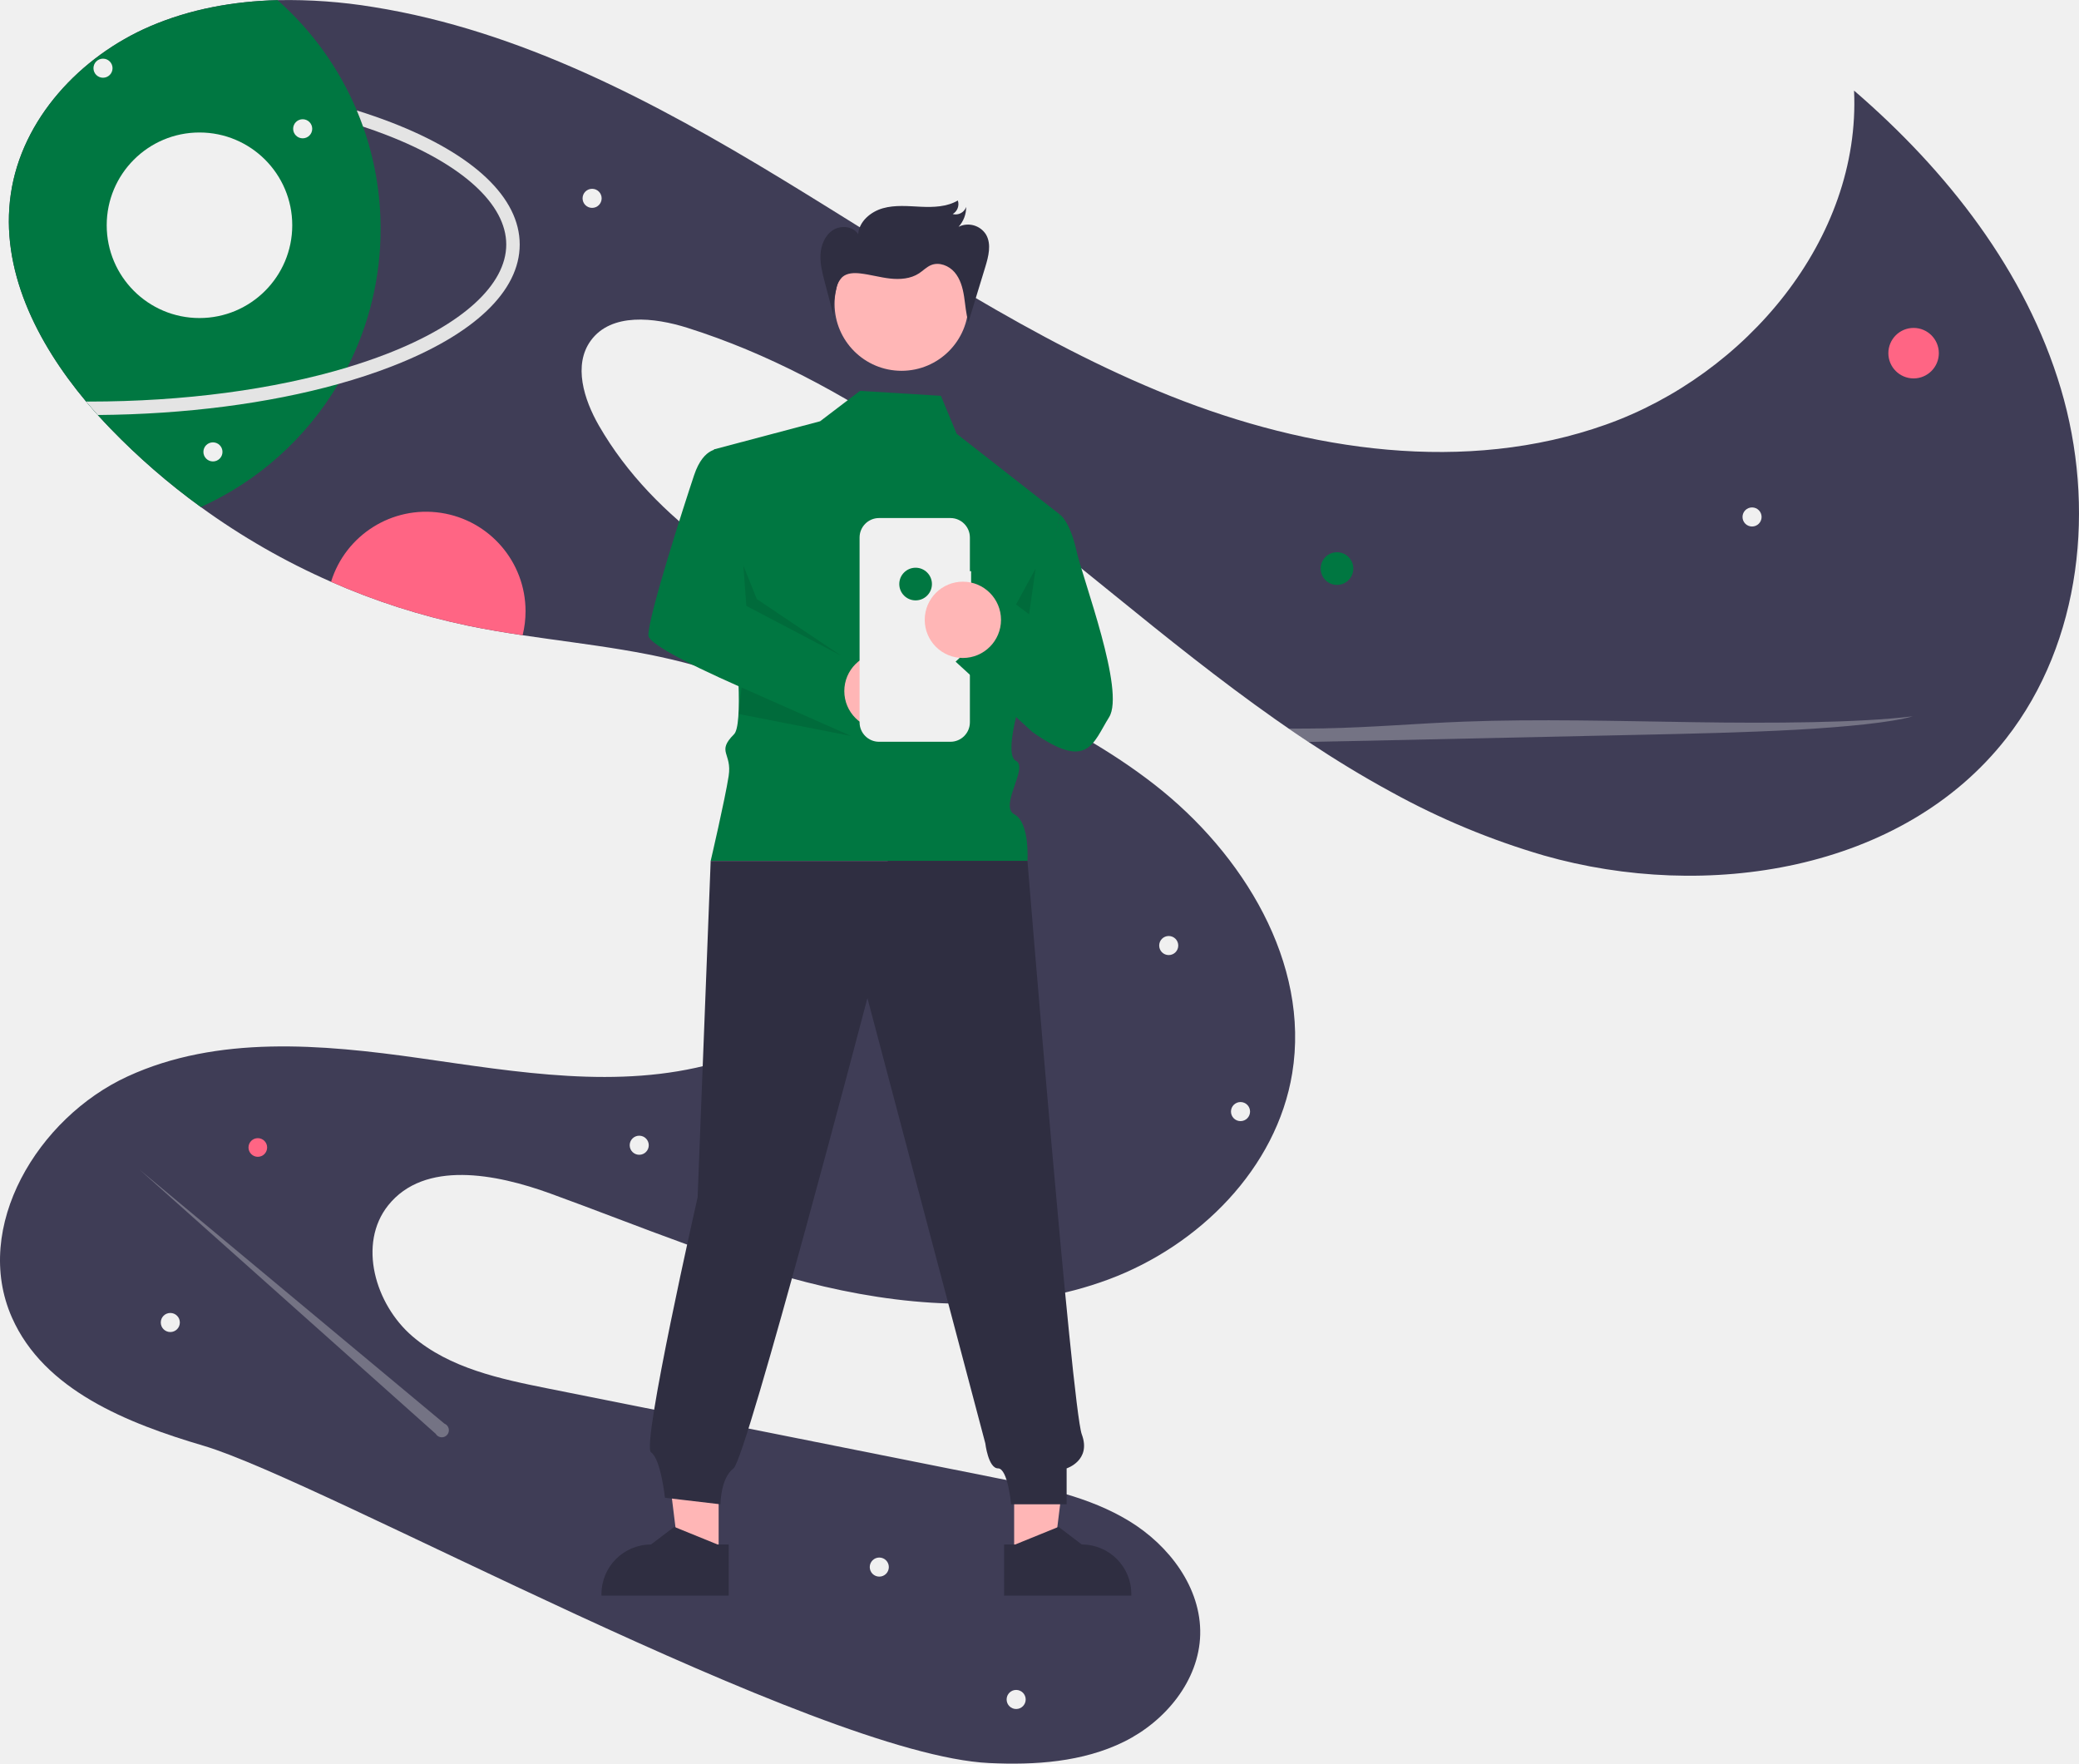
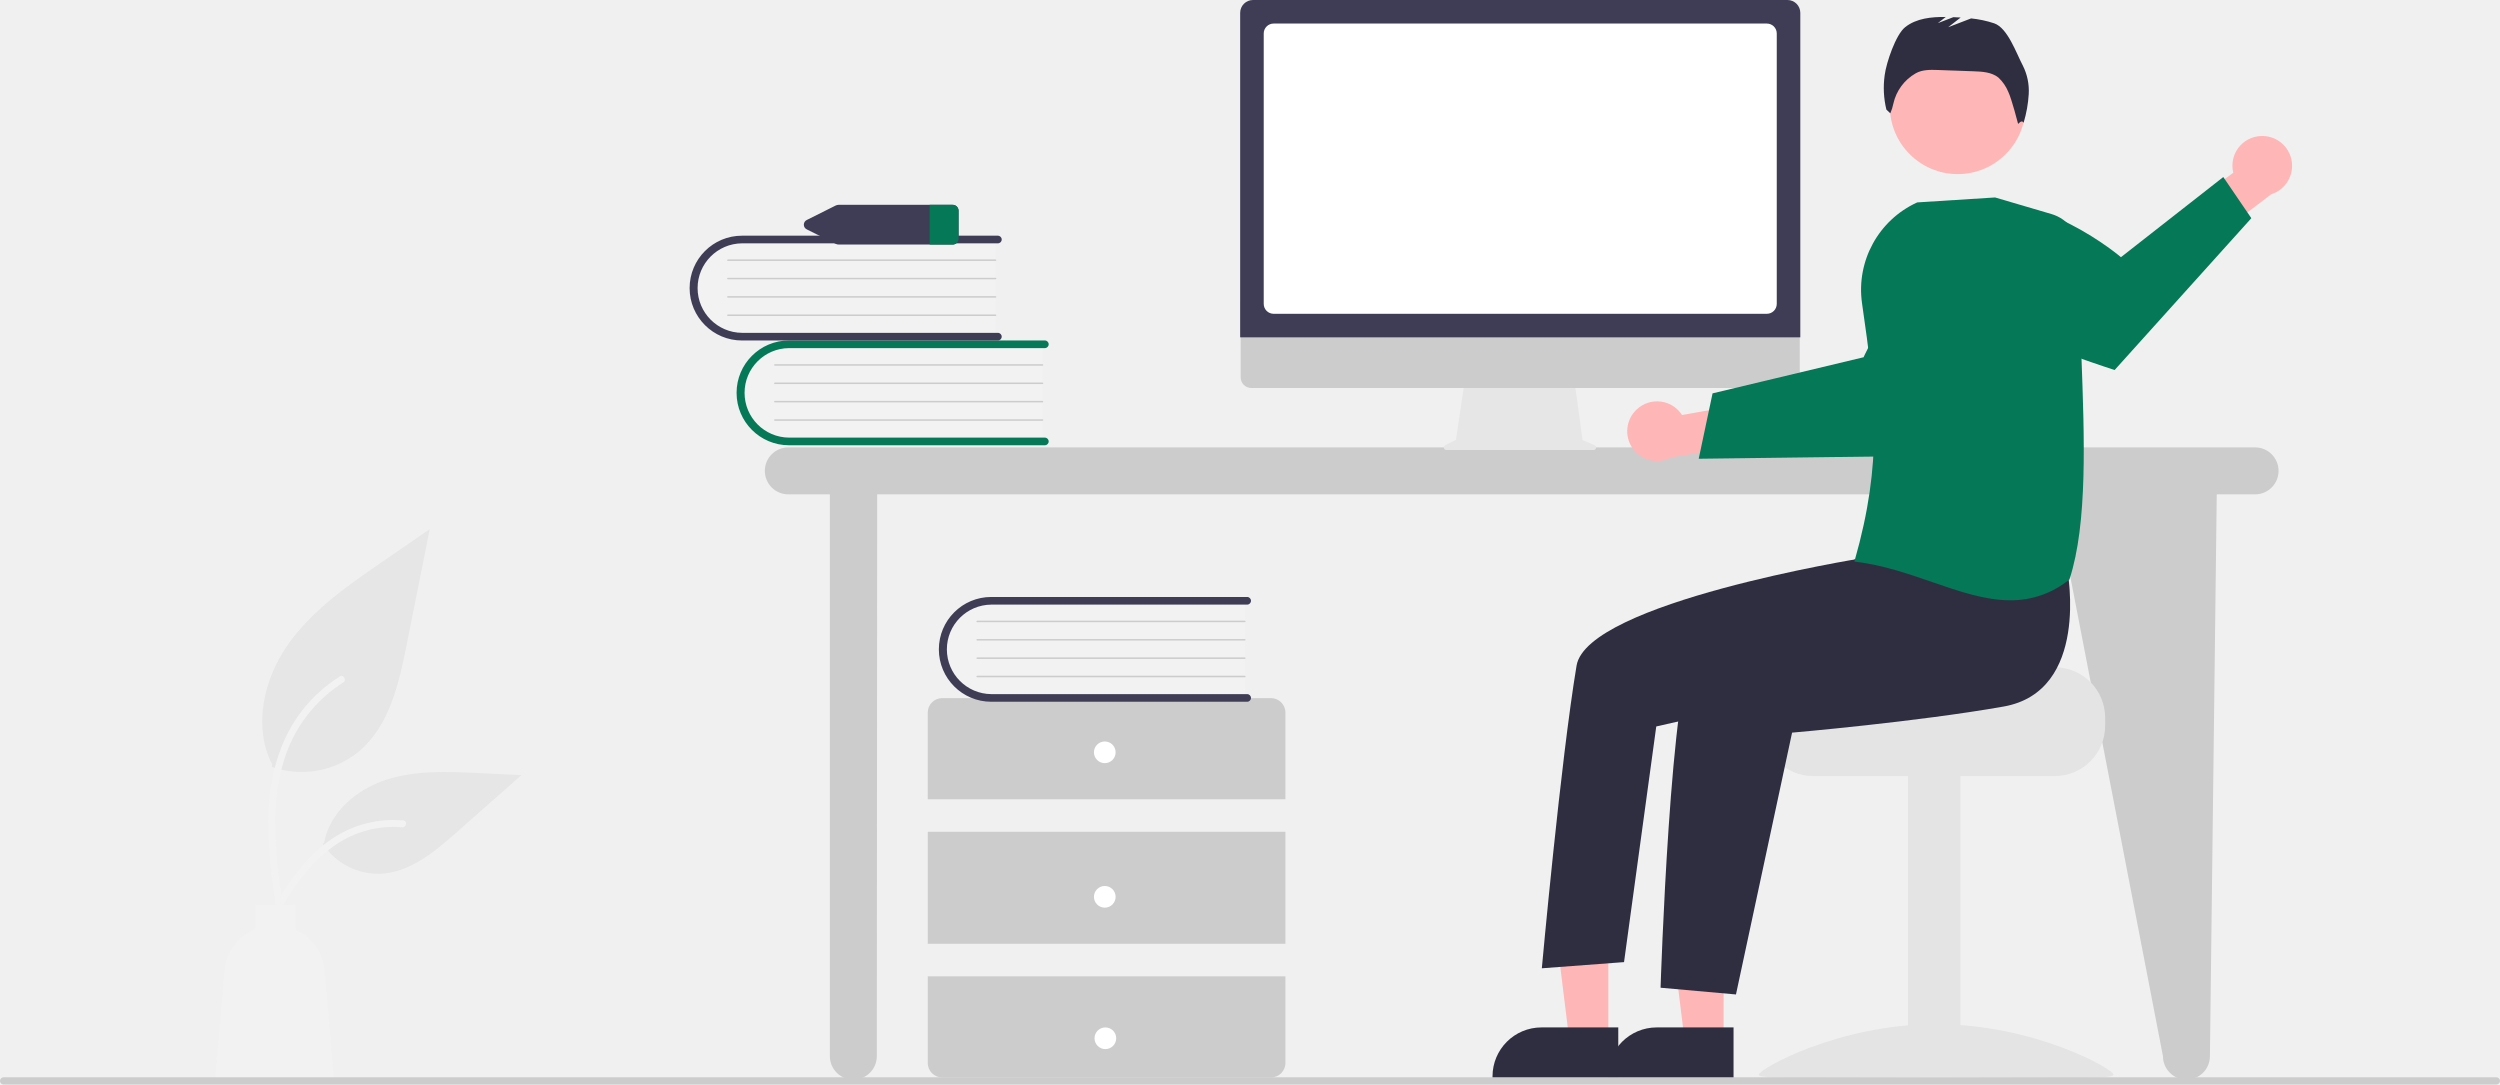
- <svg xmlns="http://www.w3.org/2000/svg" id="a0179547-7667-4cb3-b9ae-32eca47089ab" data-name="Layer 1" width="926.632" height="785.994" viewBox="0 0 926.632 785.994">
-   <path d="M1030.887,386.059c-46.34,59.26-133.78,72.83-206.13,52.19a335.51,335.51,0,0,1-68.1-28.35c-12.54-6.81-24.78-14.28-36.77-22.24-2.95-1.95-5.9-3.93-8.82-5.95q-2.985-2.04-5.95-4.13c-24.76-17.42-48.55-36.53-71.94-55.53-58.39-47.43-118.38-96.32-190.12-118.95-14.78-4.66-33.9-6.84-43.04,5.68-7.93,10.87-3.09,26.26,3.62,37.92,24.89,43.19,70.07,70.46,115.29,91.43,45.22,20.97,93.12,37.96,132.43,68.62,39.31,30.66,69.32,79.39,61.28,128.58-6.93,42.39-41.54,76.83-81.78,91.84-40.24,15-85.12,12.91-126.95,3.17-41.83-9.75-81.54-26.76-121.91-41.42-24.34-8.85-56.16-14.97-72.31,5.28-13.64,17.11-5.8,44.1,10.81,58.34s39.09,19.01,60.54,23.29q99.9,19.95,199.8,39.89c20.43,4.07,41.34,8.33,59.14,19.17,17.8,10.83,32.16,29.75,31.65,50.58-.51,20.53-15.54,38.67-33.96,47.76-18.41,9.08-39.67,10.48-60.18,9.5-76.86-3.68-297.21-125.79-350.06-141.4-33.96-10.02-71.09-24.74-85.41-57.12-17.83-40.31,11.51-89.08,51.56-107.49,40.04-18.42,86.46-14.34,130.1-8.14,43.64,6.2,88.72,14.09,131.2,2.31,42.479-11.78,81.4-50.18,77.21-94.06-3.65-38.18-38.04-66.95-74.23-79.63-28.33-9.93-58.47-12.63-88.229-17.1-8.26-1.23-16.49-2.61-24.64-4.31a307.086,307.086,0,0,1-60.75-19.5,312.924,312.924,0,0,1-58.04-33.31,305.265,305.265,0,0,1-40.32-35.01q-2.835-2.94-5.61-6.01c-1.76-1.96-3.5-3.96-5.2-6-22.12-26.43-38.46-58.98-33.56-92.52,4.89-33.45,30.96-61.3,62-74.68,17.94-7.73,37.29-11.19,56.88-11.69a233.796,233.796,0,0,1,42.78,3.08c65.41,10.46,125.35,42.24,181.96,76.65,56.6,34.41,111.76,72.18,173.29,96.71,61.53,24.54,131.57,34.93,193.99,12.74,62.42-22.18,113.7-82.7,110.65-148.87,41.4,35.65,76.58,80.46,92.16,132.82C1070.797,282.559,1064.536,343.019,1030.887,386.059Z" transform="translate(-136.6838 -57.00314)" fill="#3f3d56" />
-   <circle cx="595.911" cy="253.394" r="7.278" fill="#007741" />
-   <circle cx="852.911" cy="157.394" r="11.252" fill="#ff6584" />
-   <circle cx="114.911" cy="511.394" r="4.157" fill="#ff6584" />
-   <path d="M370.927,329.399a44.43,44.43,0,0,1-1.3,10.7c-8.26-1.23-16.49-2.61-24.64-4.31a307.086,307.086,0,0,1-60.75-19.5,44.337,44.337,0,0,1,86.69,13.11Z" transform="translate(-136.6838 -57.00314)" fill="#ff6584" />
-   <circle cx="780.911" cy="230.394" r="4.252" fill="#f0f0f0" />
-   <circle cx="391.911" cy="698.394" r="4.252" fill="#f0f0f0" />
-   <circle cx="452.911" cy="757.394" r="4.252" fill="#f0f0f0" />
-   <circle cx="75.911" cy="589.394" r="4.252" fill="#f0f0f0" />
-   <circle cx="284.911" cy="510.394" r="4.252" fill="#f0f0f0" />
-   <circle cx="263.911" cy="88.394" r="4.252" fill="#f0f0f0" />
-   <circle cx="520.911" cy="421.394" r="4.252" fill="#f0f0f0" />
-   <circle cx="552.911" cy="495.394" r="4.252" fill="#f0f0f0" />
-   <path d="M291.527,220.728q9.075-2.739,17.362-5.935c33.96-13.117,53.438-30.911,53.438-48.82s-19.478-35.703-53.438-48.82q-5.038-1.946-10.386-3.723a136.34,136.34,0,0,1-6.976,107.3Z" transform="translate(-136.6838 -57.00314)" fill="none" />
-   <path d="M306.326,158.969a135.44,135.44,0,0,1-14.8,61.76q-1.935,3.78-4.1,7.43a136.431,136.431,0,0,1-61.23,54.82,305.269,305.269,0,0,1-40.32-35.01q-2.835-2.94-5.61-6.01c-1.76-1.96-3.5-3.96-5.2-6-22.12-26.43-38.46-58.98-33.56-92.52,4.89-33.45,30.96-61.3,62-74.68,17.94-7.73,37.29-11.19,56.88-11.69a136.126,136.126,0,0,1,35.33,49.16c1,2.37,1.92,4.77,2.79,7.2A135.756,135.756,0,0,1,306.326,158.969Z" transform="translate(-136.6838 -57.00314)" fill="#007741" />
-   <path d="M368.326,165.969c0,20.83-20.34,40.15-57.28,54.42-7.39,2.86-15.3,5.45-23.62,7.77-31.14,8.68-68.2,13.49-107.16,13.8-1.76-1.96-3.5-3.96-5.2-6,.42.01.84.01,1.26.01,42.31,0,82.45-5.36,115.2-15.24,6.05-1.83,11.85-3.81,17.36-5.94,33.96-13.11,53.44-30.91,53.44-48.82,0-17.91-19.48-35.7-53.44-48.82q-5.04-1.95-10.38-3.72c-.87-2.43-1.79-4.83-2.79-7.2q7.98,2.49,15.33,5.32C347.987,125.819,368.326,145.149,368.326,165.969Z" transform="translate(-136.6838 -57.00314)" fill="#e4e4e4" />
-   <circle cx="45.911" cy="30.394" r="4.252" fill="#f0f0f0" />
-   <circle cx="134.911" cy="57.394" r="4.252" fill="#f0f0f0" />
-   <circle cx="88.911" cy="100.394" r="41.348" fill="#f0f0f0" />
-   <path d="M989.197,376.239c-9.28,2.74-29.74,4.76-52.24,6-22.49,1.23-47.16,1.77-71.52,2.29q-63.959,1.38-127.91,2.77-8.791.195-17.64.36c-2.95-1.95-5.9-3.93-8.82-5.95,5.23.03,10.46,0,15.65-.1,22.17-.44,40.94-2.17,62.32-2.99,32.9-1.27,68.42-.27,102.71.24C926.036,379.379,965.106,379.189,989.197,376.239Z" transform="translate(-136.6838 -57.00314)" fill="#f0f0f0" opacity="0.3" />
-   <path d="M334.767,691.47,198.846,578.239,330.891,696.006a3.151,3.151,0,1,0,3.876-4.535Z" transform="translate(-136.6838 -57.00314)" fill="#f0f0f0" opacity="0.3" />
-   <circle cx="94.911" cy="201.394" r="4.252" fill="#f0f0f0" />
-   <polygon points="452.017 694.074 469.604 694.073 477.971 626.236 452.014 626.237 452.017 694.074" fill="#ffb6b6" />
-   <path d="M584.215,745.335l4.95-0,19.327-7.86,10.359,7.859h.001a22.074,22.074,0,0,1,22.073,22.072v.717l-56.709.002Z" transform="translate(-136.6838 -57.00314)" fill="#2f2e41" />
-   <polygon points="320.308 694.074 302.721 694.073 294.354 626.236 320.311 626.237 320.308 694.074" fill="#ffb6b6" />
-   <path d="M461.477,768.125l-56.709-.002v-.717a22.074,22.074,0,0,1,22.073-22.072h.001l10.359-7.859,19.327,7.86,4.95 0Z" transform="translate(-136.6838 -57.00314)" fill="#2f2e41" />
-   <path d="M520.009,231.191,502.201,244.751,454.896,257.279s16.95,118.96,8.95,126.96-.785,8.215-2.393,18.608-8.013,37.831-8.013,37.831l141.188,0s1.138-17.052-5.822-20.745,6.416-20.929.728-23.811,2.312-27.882,2.312-27.882l17.337-81.85-46.114-36.08-7.013-16.898Z" transform="translate(-136.6838 -57.00314)" fill="#007741" />
-   <circle cx="405.545" cy="274.328" r="6.161" fill="#f2f2f2" />
-   <path d="M453.441,440.678l-5.822,149.921S422.48,701.328,426.846,704.239s6.216,20.269,6.216,20.269l24.744,2.911s0-11.644,5.822-16.011,59.677-209.598,59.677-209.598l52.54,198.429s1.315,11.169,5.682,11.169,5.822,16.011,5.822,16.011h24.744v-16.011s11.118-3.525,6.752-15.169-24.218-255.562-24.218-255.562Z" transform="translate(-136.6838 -57.00314)" fill="#2f2e41" />
-   <circle cx="401.817" cy="135.415" r="29.839" fill="#ffb6b6" />
-   <polygon points="452.85 269.414 458.672 273.781 461.583 253.403 452.85 269.414" opacity="0.1" style="isolation:isolate" />
-   <path d="M457.687,257.163s-7.278-1.456-11.644,11.644-20.378,62.588-20.378,71.322S525.375,387.396,525.375,387.396L515,351l-45.669-23.971Z" transform="translate(-136.6838 -57.00314)" fill="#007741" />
-   <circle cx="393.316" cy="307.997" r="17" fill="#ffb6b6" />
-   <polygon points="331.316 251.997 332.647 270.026 374.878 292.192 337.316 266.997 331.316 251.997" opacity="0.1" style="isolation:isolate" />
-   <path d="M569.523,311.57h-.548V296.562a8.686,8.686,0,0,0-8.686-8.686H528.492a8.686,8.686,0,0,0-8.686,8.686v82.337a8.686,8.686,0,0,0,8.686,8.686h31.797a8.686,8.686,0,0,0,8.686-8.686V322.254h.548Z" transform="translate(-136.6838 -57.00314)" fill="#f0f0f0" />
-   <path d="M609.184,286.39s4.367,2.911,7.278,16.011,21.833,62.588,14.555,74.233-9.426,24.072-34.17,6.606l-34.24-31.35,24.744-23.289,10.189,7.278Z" transform="translate(-136.6838 -57.00314)" fill="#007741" />
-   <circle cx="408.095" cy="260.292" r="7.278" fill="#007741" />
-   <circle cx="429.163" cy="276.236" r="17" fill="#ffb6b6" />
-   <polygon points="330.514 306.41 379.316 327.997 329.158 318.194 330.514 306.41" opacity="0.1" style="isolation:isolate" />
-   <path d="M508.397,198.365,504.3,182.773c-1.069-4.068-2.147-8.219-1.907-12.418s2.022-8.533,5.56-10.808,8.939-1.738,11.216,1.799c.433-5.648,5.571-9.992,11.022-11.531s11.239-.93,16.897-.671,11.631.078,16.514-2.791a5.112,5.112,0,0,1-2.289,6.041,4.963,4.963,0,0,0,5.995-3.162,12.88,12.88,0,0,1-3.381,8.845A9.475,9.475,0,0,1,576.173,161.545c2.492,4.321,1.096,9.747-.362,14.517l-7.484,24.482c-1.135-3.722-1.349-7.651-1.956-11.494s-1.687-7.768-4.224-10.718-6.846-4.659-10.451-3.194c-2.022.822-3.565,2.489-5.39,3.686-3.746,2.455-8.512,2.807-12.963,2.308s-8.789-1.767-13.24-2.273c-2.787-.317-5.896-.233-7.999,1.623a10.281,10.281,0,0,0-2.738,5.467,43.486,43.486,0,0,0-1.158,12.541" transform="translate(-136.6838 -57.00314)" fill="#2f2e41" />
+ <svg xmlns="http://www.w3.org/2000/svg" id="b19d21a7-7bc0-44bd-ab2a-ad7473c6bec7" data-name="Layer 1" width="979.327" height="424.837" viewBox="0 0 979.327 424.837">
+   <path d="M993.718,412.839H419.142a9.199,9.199,0,0,0,0,18.398H435.417V651.303a9.199,9.199,0,0,0,18.398,0l.14-220.065h461.156l42.52,220.065a9.199,9.199,0,1,0,18.398,0l2.676-220.065h15.014a9.199,9.199,0,0,0,0-18.398Z" transform="translate(-110.3366 -237.5817)" fill="#ccc" />
+   <path d="M518.737,371.85v38.955H421.141a19.489,19.489,0,1,1-1.355-38.955q.677-.024,1.355,0Z" transform="translate(-110.3366 -237.5817)" fill="#f2f2f2" />
+   <path d="M521.134,410.506a1.499,1.499,0,0,1-1.498,1.498H419.403a20.526,20.526,0,0,1,0-41.052H519.636a1.498,1.498,0,1,1,0,2.997H419.403a17.53,17.53,0,0,0,0,35.059H519.636A1.499,1.499,0,0,1,521.134,410.506Z" transform="translate(-110.3366 -237.5817)" fill="#057857" />
+   <path d="M518.737,380.84H413.859a.3.3,0,0,1-.006-.599H518.737a.3.3,0,0,1,0,.599Z" transform="translate(-110.3366 -237.5817)" fill="#ccc" />
+   <path d="M518.737,388.032H413.859a.3.3,0,0,1-.006-.599H518.737a.3.3,0,0,1,0,.599Z" transform="translate(-110.3366 -237.5817)" fill="#ccc" />
+   <path d="M518.737,395.223H413.859a.3.3,0,0,1-.006-.599H518.737a.3.3,0,0,1,0,.599Z" transform="translate(-110.3366 -237.5817)" fill="#ccc" />
+   <path d="M518.737,402.415H413.859a.3.3,0,0,1-.006-.599H518.737a.3.3,0,0,1,0,.599Z" transform="translate(-110.3366 -237.5817)" fill="#ccc" />
+   <path d="M500.339,330.809v38.955H402.743a19.489,19.489,0,0,1-1.355-38.955q.677-.024,1.355,0Z" transform="translate(-110.3366 -237.5817)" fill="#f2f2f2" />
+   <path d="M502.737,369.464a1.499,1.499,0,0,1-1.498,1.498H401.005a20.526,20.526,0,0,1,0-41.052H501.239a1.498,1.498,0,1,1,0,2.997H401.005a17.53,17.53,0,0,0,0,35.059H501.239A1.499,1.499,0,0,1,502.737,369.464Z" transform="translate(-110.3366 -237.5817)" fill="#3f3d56" />
+   <path d="M500.339,339.799H395.461a.3.3,0,0,1-.006-.599H500.339a.3.3,0,0,1,0,.599Z" transform="translate(-110.3366 -237.5817)" fill="#ccc" />
+   <path d="M500.339,346.991H395.461a.3.3,0,0,1-.006-.599H500.339a.3.3,0,0,1,0,.599Z" transform="translate(-110.3366 -237.5817)" fill="#ccc" />
+   <path d="M500.339,354.182H395.461a.3.3,0,0,1-.006-.599H500.339a.3.3,0,0,1,0,.599Z" transform="translate(-110.3366 -237.5817)" fill="#ccc" />
+   <path d="M500.339,361.374H395.461a.3.3,0,0,1-.006-.599H500.339a.3.3,0,0,1,0,.599Z" transform="translate(-110.3366 -237.5817)" fill="#ccc" />
+   <path d="M613.874,550.683V516.718a5.661,5.661,0,0,0-5.661-5.661H479.428a5.661,5.661,0,0,0-5.661,5.661v33.965Z" transform="translate(-110.3366 -237.5817)" fill="#ccc" />
+   <rect x="363.431" y="325.839" width="140.106" height="43.872" fill="#ccc" />
+   <path d="M473.768,620.029V653.994a5.661,5.661,0,0,0,5.661,5.661H608.213a5.661,5.661,0,0,0,5.661-5.661V620.029Z" transform="translate(-110.3366 -237.5817)" fill="#ccc" />
+   <circle cx="432.776" cy="294.704" r="4.246" fill="#fff" />
+   <circle cx="432.776" cy="351.312" r="4.246" fill="#fff" />
+   <circle cx="433.004" cy="406.722" r="4.246" fill="#fff" />
+   <path d="M597.989,472.331v38.955H500.393a19.489,19.489,0,0,1-1.356-38.955q.678-.024,1.356,0Z" transform="translate(-110.3366 -237.5817)" fill="#f2f2f2" />
+   <path d="M600.386,510.986a1.499,1.499,0,0,1-1.498,1.498H498.655a20.526,20.526,0,0,1-.025-41.052H598.888a1.498,1.498,0,1,1,0,2.997H498.655a17.53,17.53,0,0,0,0,35.059H598.888A1.499,1.499,0,0,1,600.386,510.986Z" transform="translate(-110.3366 -237.5817)" fill="#3f3d56" />
+   <path d="M597.989,481.32H493.111a.3.3,0,0,1-.006-.599H597.989a.3.3,0,0,1,0,.599Z" transform="translate(-110.3366 -237.5817)" fill="#ccc" />
+   <path d="M597.989,488.512H493.111a.3.3,0,0,1-.006-.599H597.989a.3.3,0,0,1,0,.599Z" transform="translate(-110.3366 -237.5817)" fill="#ccc" />
+   <path d="M597.989,495.703H493.111a.3.3,0,0,1-.006-.599H597.989a.3.3,0,0,1,0,.599Z" transform="translate(-110.3366 -237.5817)" fill="#ccc" />
+   <path d="M597.989,502.895H493.111a.3.3,0,0,1-.006-.599H597.989a.3.3,0,0,1,0,.599Z" transform="translate(-110.3366 -237.5817)" fill="#ccc" />
+   <path d="M483.367,317.814H438.902a2.747,2.747,0,0,0-1.217.283l-11.223,5.618a2.045,2.045,0,0,0,0,3.764l11.223,5.618a2.747,2.747,0,0,0,1.217.283h44.466a2.334,2.334,0,0,0,2.463-2.165v-11.237A2.334,2.334,0,0,0,483.367,317.814Z" transform="translate(-110.3366 -237.5817)" fill="#3f3d56" />
+   <path d="M485.83,319.979v11.237a2.334,2.334,0,0,1-2.463,2.165h-8.859V317.814h8.859A2.334,2.334,0,0,1,485.83,319.979Z" transform="translate(-110.3366 -237.5817)" fill="#057857" />
+   <path d="M216.781,537.993a35.34,35.34,0,0,0,34.126-6.011c11.953-10.032,15.7-26.56,18.749-41.864q4.509-22.633,9.019-45.266l-18.882,13.002c-13.579,9.35-27.464,18.999-36.866,32.542S209.421,522.426,216.975,537.08" transform="translate(-110.3366 -237.5817)" fill="#e6e6e6" />
+   <path d="M218.395,592.797c-1.911-13.921-3.876-28.02-2.536-42.09,1.191-12.496,5.003-24.7,12.764-34.707a57.736,57.736,0,0,1,14.813-13.423c1.481-.935,2.845,1.413,1.37,2.343a54.888,54.888,0,0,0-21.711,26.196c-4.727,12.023-5.486,25.128-4.671,37.9.493,7.723,1.537,15.396,2.589,23.059a1.406,1.406,0,0,1-.948,1.669,1.365,1.365,0,0,1-1.669-.948Z" transform="translate(-110.3366 -237.5817)" fill="#f2f2f2" />
+   <path d="M236.802,568.164a26.014,26.014,0,0,0,22.666,11.699c11.474-.545,21.04-8.553,29.651-16.156l25.47-22.488-16.857-.807c-12.122-.58-24.557-1.121-36.104,2.617s-22.195,12.735-24.306,24.686" transform="translate(-110.3366 -237.5817)" fill="#e6e6e6" />
+   <path d="M212.994,600.8c9.199-16.276,19.868-34.365,38.933-40.147A43.445,43.445,0,0,1,268.302,558.962c1.739.15,1.304,2.83-.431,2.68a40.361,40.361,0,0,0-26.133,6.914c-7.369,5.016-13.106,11.988-17.962,19.383-2.974,4.529-5.639,9.251-8.303,13.966-.852,1.507-3.341.419-2.479-1.105Z" transform="translate(-110.3366 -237.5817)" fill="#f2f2f2" />
+   <path d="M198.255,617.932a19.698,19.698,0,0,1,12.071-16.498v-9.41h15.782v9.706a19.688,19.688,0,0,1,11.414,16.202l3.711,43.138H194.544Z" transform="translate(-110.3366 -237.5817)" fill="#f2f2f2" />
+   <path d="M734.973,411.955l-4.695-1.977-3.221-23.536h-42.889l-3.491,23.439-4.2,2.1a.997.997,0,0,0,.446,1.89h57.663A.997.997,0,0,0,734.973,411.955Z" transform="translate(-110.3366 -237.5817)" fill="#e6e6e6" />
+   <path d="M811.19,389.574H600.507a4.174,4.174,0,0,1-4.165-4.174V355.691H815.354V385.4A4.174,4.174,0,0,1,811.19,389.574Z" transform="translate(-110.3366 -237.5817)" fill="#ccc" />
+   <path d="M815.575,369.732H596.15V242.613a5.037,5.037,0,0,1,5.032-5.032h209.361a5.038,5.038,0,0,1,5.032,5.032Z" transform="translate(-110.3366 -237.5817)" fill="#3f3d56" />
+   <path d="M802.469,360.506h-193.214a3.883,3.883,0,0,1-3.879-3.879V250.687a3.884,3.884,0,0,1,3.879-3.879h193.214a3.884,3.884,0,0,1,3.879,3.879V356.627A3.883,3.883,0,0,1,802.469,360.506Z" transform="translate(-110.3366 -237.5817)" fill="#fff" />
+   <path d="M751.58,397.887a11.616,11.616,0,0,1,17.666,2.272l26.134-4.646,6.697,15.193-36.999,6.043a11.679,11.679,0,0,1-13.499-18.862Z" transform="translate(-110.3366 -237.5817)" fill="#ffb6b6" />
+   <path d="M775.776,417.286l27.246-.34,3.449-.047,55.433-.698s15.053-14.361,28.161-29.146l-1.837-13.288A54.292,54.292,0,0,0,870.023,340.152C851.25,352.696,840.363,377.526,840.363,377.526l-34.37,8.221-3.438.822-21.356,5.103Z" transform="translate(-110.3366 -237.5817)" fill="#057857" />
+   <path d="M915.25,498.962H864.392c0,2.179-55.594,3.948-55.594,3.948a20.309,20.309,0,0,0-3.332,3.158,19.597,19.597,0,0,0-4.58,12.633v3.158a19.746,19.746,0,0,0,19.739,19.739h94.625a19.756,19.756,0,0,0,19.739-19.739v-3.158A19.766,19.766,0,0,0,915.25,498.962Z" transform="translate(-110.3366 -237.5817)" fill="#e4e4e4" />
+   <rect x="747.402" y="303.231" width="20.528" height="118.49" fill="#e4e4e4" />
+   <path d="M799.312,658.581c0,2.218,31.107.858,69.48.858s69.48,1.36,69.48-.858-31.107-19.807-69.48-19.807S799.312,656.363,799.312,658.581Z" transform="translate(-110.3366 -237.5817)" fill="#e4e4e4" />
+   <polygon points="675.186 407.461 659.908 407.46 652.64 348.531 675.188 348.532 675.186 407.461" fill="#ffb6b6" />
+   <path d="M789.419,659.852l-49.262-.002v-.623a19.175,19.175,0,0,1,19.174-19.174h.001l30.088.001Z" transform="translate(-110.3366 -237.5817)" fill="#2f2e41" />
+   <polygon points="630.031 407.461 614.753 407.46 607.485 348.531 630.033 348.532 630.031 407.461" fill="#ffb6b6" />
+   <path d="M744.264,659.852l-49.262-.002v-.623a19.175,19.175,0,0,1,19.174-19.174h.001l30.088.001Z" transform="translate(-110.3366 -237.5817)" fill="#2f2e41" />
+   <circle cx="766.887" cy="41.636" r="26.564" fill="#ffb6b6" />
+   <path d="M920.217,461.224s8.913,47.131-25,53.132-82.866,10.22-82.866,10.22L790.367,627.143l-29.534-2.637s3.928-123.467,13.588-133.127,70.712-38.583,70.712-38.583Z" transform="translate(-110.3366 -237.5817)" fill="#2f2e41" />
+   <path d="M853.983,441.471,839.151,456.351s-107.094,17.25-111.226,41.985c-6.237,37.344-13.605,118.552-13.605,118.552l32.199-2.415,12.626-92.311,51.518-11.719L869.277,478.5Z" transform="translate(-110.3366 -237.5817)" fill="#2f2e41" />
+   <path d="M902.785,263.361c-2.622-4.948-5.954-14.808-11.247-16.637a42.077,42.077,0,0,0-9.058-1.93l-8.996,3.46,4.896-3.808q-1.43-.085-2.858-.139l-6.07,2.335,3.105-2.415c-5.659-.058-11.5.53-15.885,3.975-3.738,2.937-7.442,14.062-8.041,18.778a35.917,35.917,0,0,0,.66,13.531l1.537,1.462a18.859,18.859,0,0,0,1.206-3.839,18.181,18.181,0,0,1,8.703-11.806l.084-.047c2.578-1.451,5.707-1.384,8.663-1.278l14.042.505c3.378.122,7.016.335,9.65,2.454a15.888,15.888,0,0,1,3.858,5.589c1.309,2.641,3.866,12.604,3.866,12.604s1.447-1.881,2.14-.481a48.398,48.398,0,0,0,2.014-11.233A22.009,22.009,0,0,0,902.785,263.361Z" transform="translate(-110.3366 -237.5817)" fill="#2f2e41" />
+   <path d="M995.694,290.883A11.616,11.616,0,0,0,985.181,305.261l-21.361,15.757,6.41,15.317,29.854-22.676a11.679,11.679,0,0,0-4.389-22.776Z" transform="translate(-110.3366 -237.5817)" fill="#ffb6b6" />
+   <path d="M992.256,323.052l-53.551,59.474s-25.609-8.198-45.415-17.086l-8.898-27.328a54.343,54.343,0,0,1-2.601-19.664c27.456-7.306,59.391,19.879,59.391,19.879l40.085-31.399Z" transform="translate(-110.3366 -237.5817)" fill="#057857" />
+   <path d="M867.301,465.617c-9.554-3.3-19.433-6.713-30.089-7.994l-.458-.055.126-.443c11.031-38.731,8.278-63.507,2.872-100.723a37.591,37.591,0,0,1,21.548-39.501l.065-.03,30.434-1.934.069-.004,22.134,6.51a15.183,15.183,0,0,1,10.867,14.831c-.24,12.239.269,25.904.807,40.371,1.208,32.456,2.457,66.016-4.63,87.792l-.037.114-.095.074a36.099,36.099,0,0,1-23.081,8.108C887.901,472.732,877.762,469.23,867.301,465.617Z" transform="translate(-110.3366 -237.5817)" fill="#057857" />
+   <path d="M1088.248,662.418H111.752a1.415,1.415,0,1,1,0-2.83h976.496a1.415,1.415,0,1,1,0,2.83Z" transform="translate(-110.3366 -237.5817)" fill="#ccc" />
</svg>
